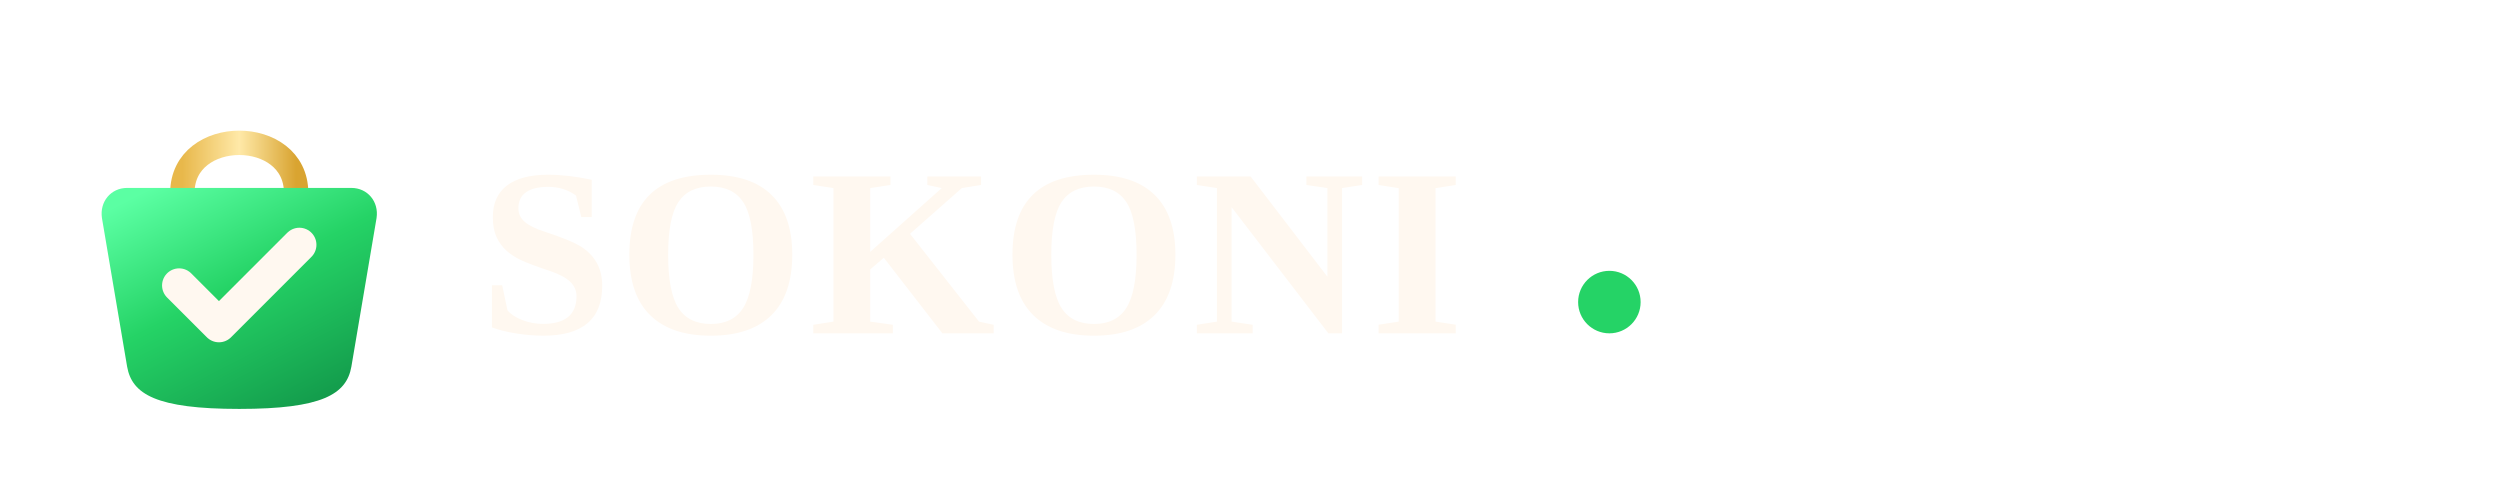
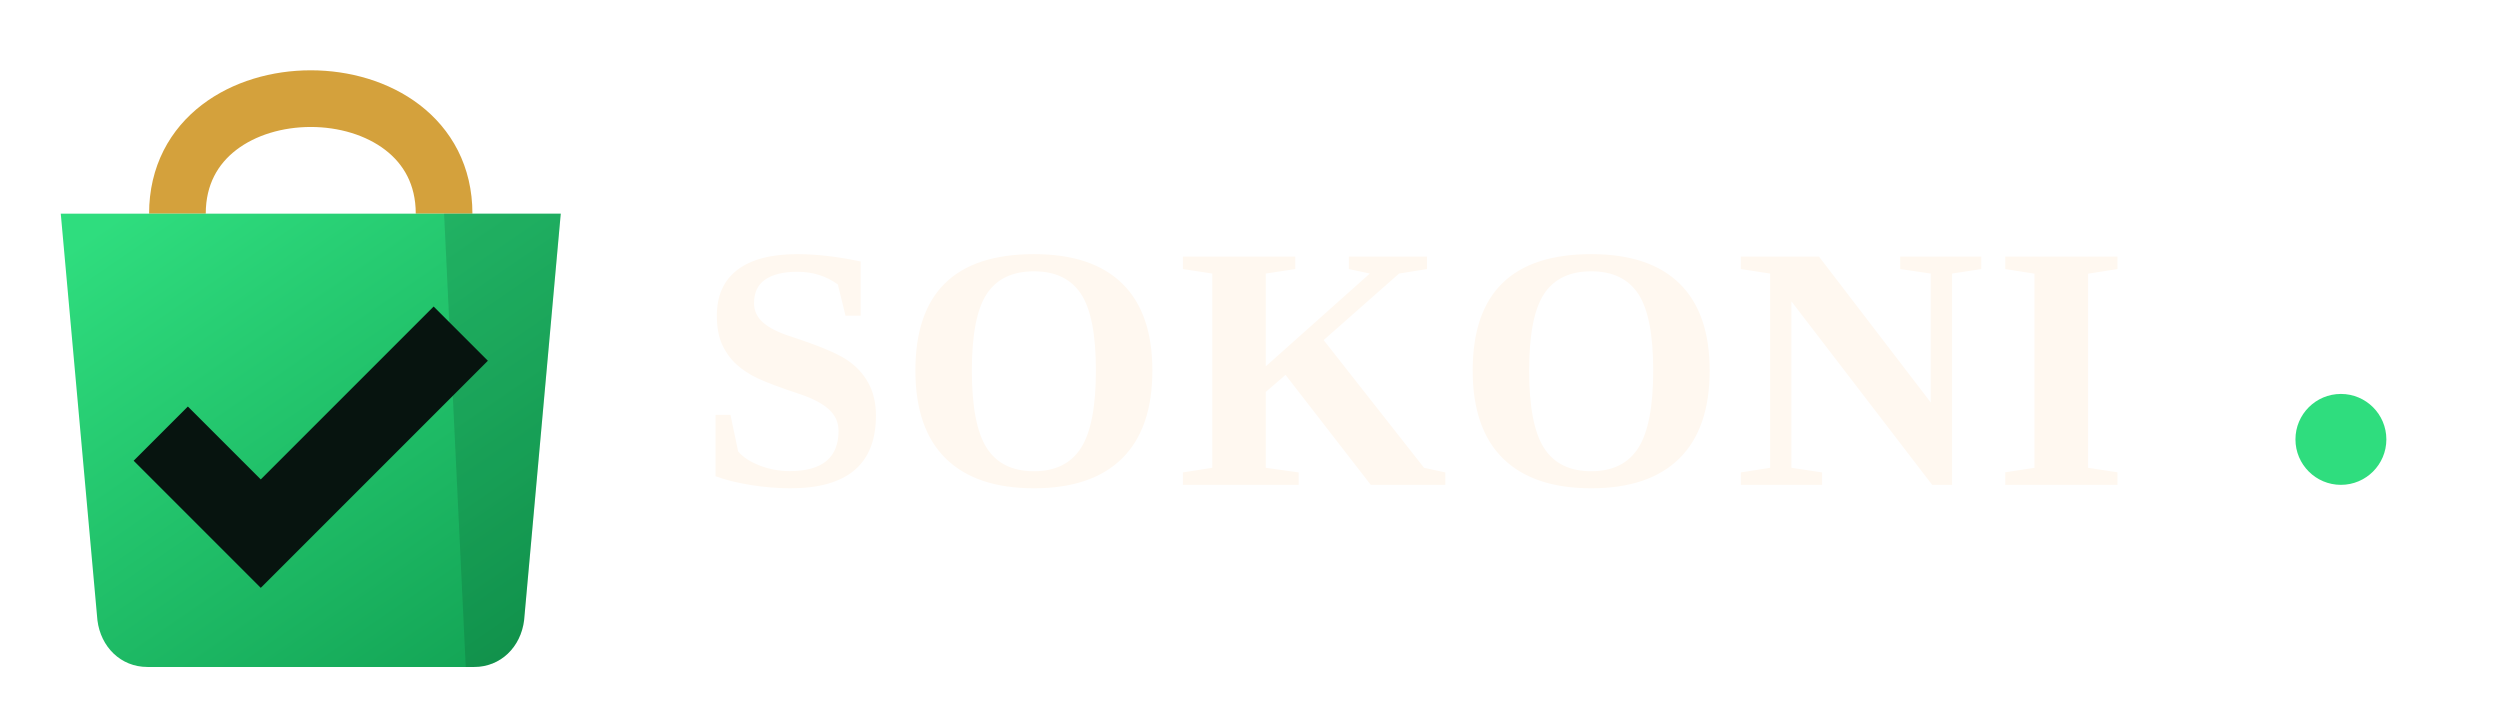
- <svg xmlns="http://www.w3.org/2000/svg" viewBox="0 0 480 96" role="img" aria-label="Sokoni">
+ <svg xmlns="http://www.w3.org/2000/svg" viewBox="0 0 330 96" role="img" aria-label="Sokoni">
  <defs>
-     <linearGradient id="bag" x1="18%" y1="0%" x2="82%" y2="100%">
-       <stop offset="0%" stop-color="#5BFFA3" />
-       <stop offset="45%" stop-color="#25D366" />
-       <stop offset="100%" stop-color="#12984A" />
-     </linearGradient>
-     <linearGradient id="grip" x1="0%" y1="0%" x2="100%" y2="0%">
-       <stop offset="0%" stop-color="#E8B84B" />
-       <stop offset="50%" stop-color="#FFE9A8" />
-       <stop offset="100%" stop-color="#D9A431" />
+     <linearGradient id="bag" x1="12%" y1="0%" x2="88%" y2="100%">
+       <stop offset="0%" stop-color="#2FDD7E" />
+       <stop offset="100%" stop-color="#13A455" />
    </linearGradient>
  </defs>
-   <g transform="translate(6 8) scale(0.156)">
-     <path d="M186 186 C186 104 326 104 326 186" fill="none" stroke="url(#grip)" stroke-width="30" stroke-linecap="round" />
-     <path fill="url(#bag)" d="M118 180 H394 C414 180 428 197 425 217 L394 400              C388 434 358 452 256 452 C154 452 124 434 118 400              L87 217 C84 197 98 180 118 180 Z" />
-     <path d="M182 300 L231 349 L330 250" fill="none" stroke="#FFF8F0" stroke-width="42" stroke-linecap="round" stroke-linejoin="round" />
+   <g transform="translate(-15.3 -11.4) scale(0.22)">
+     <path d="M176 180 C176 88 336 88 336 180" fill="none" stroke="#D4A13C" stroke-width="34" stroke-linecap="butt" />
+     <path d="M106 180 H406 L384 424 C382 440 370 452 354 452 H158 C142 452 130 440 128 424 Z" fill="url(#bag)" />
+     <path d="M336 180 H406 L384 424 C382 440 370 452 354 452 H349 Z" fill="#06341C" opacity="0.17" />
+     <path d="M166 312 L226 372 L346 252" fill="none" stroke="#07140F" stroke-width="46" stroke-linecap="butt" stroke-linejoin="miter" />
  </g>
  <text x="92" y="64" font-family="Georgia, 'Times New Roman', serif" font-size="46" font-weight="700" letter-spacing="1" fill="#FFF8F0">SOKONI</text>
-   <circle cx="309" cy="58" r="6" fill="#25D366" />
+   <circle cx="309" cy="58" r="6" fill="#2FDD7E" />
</svg>
